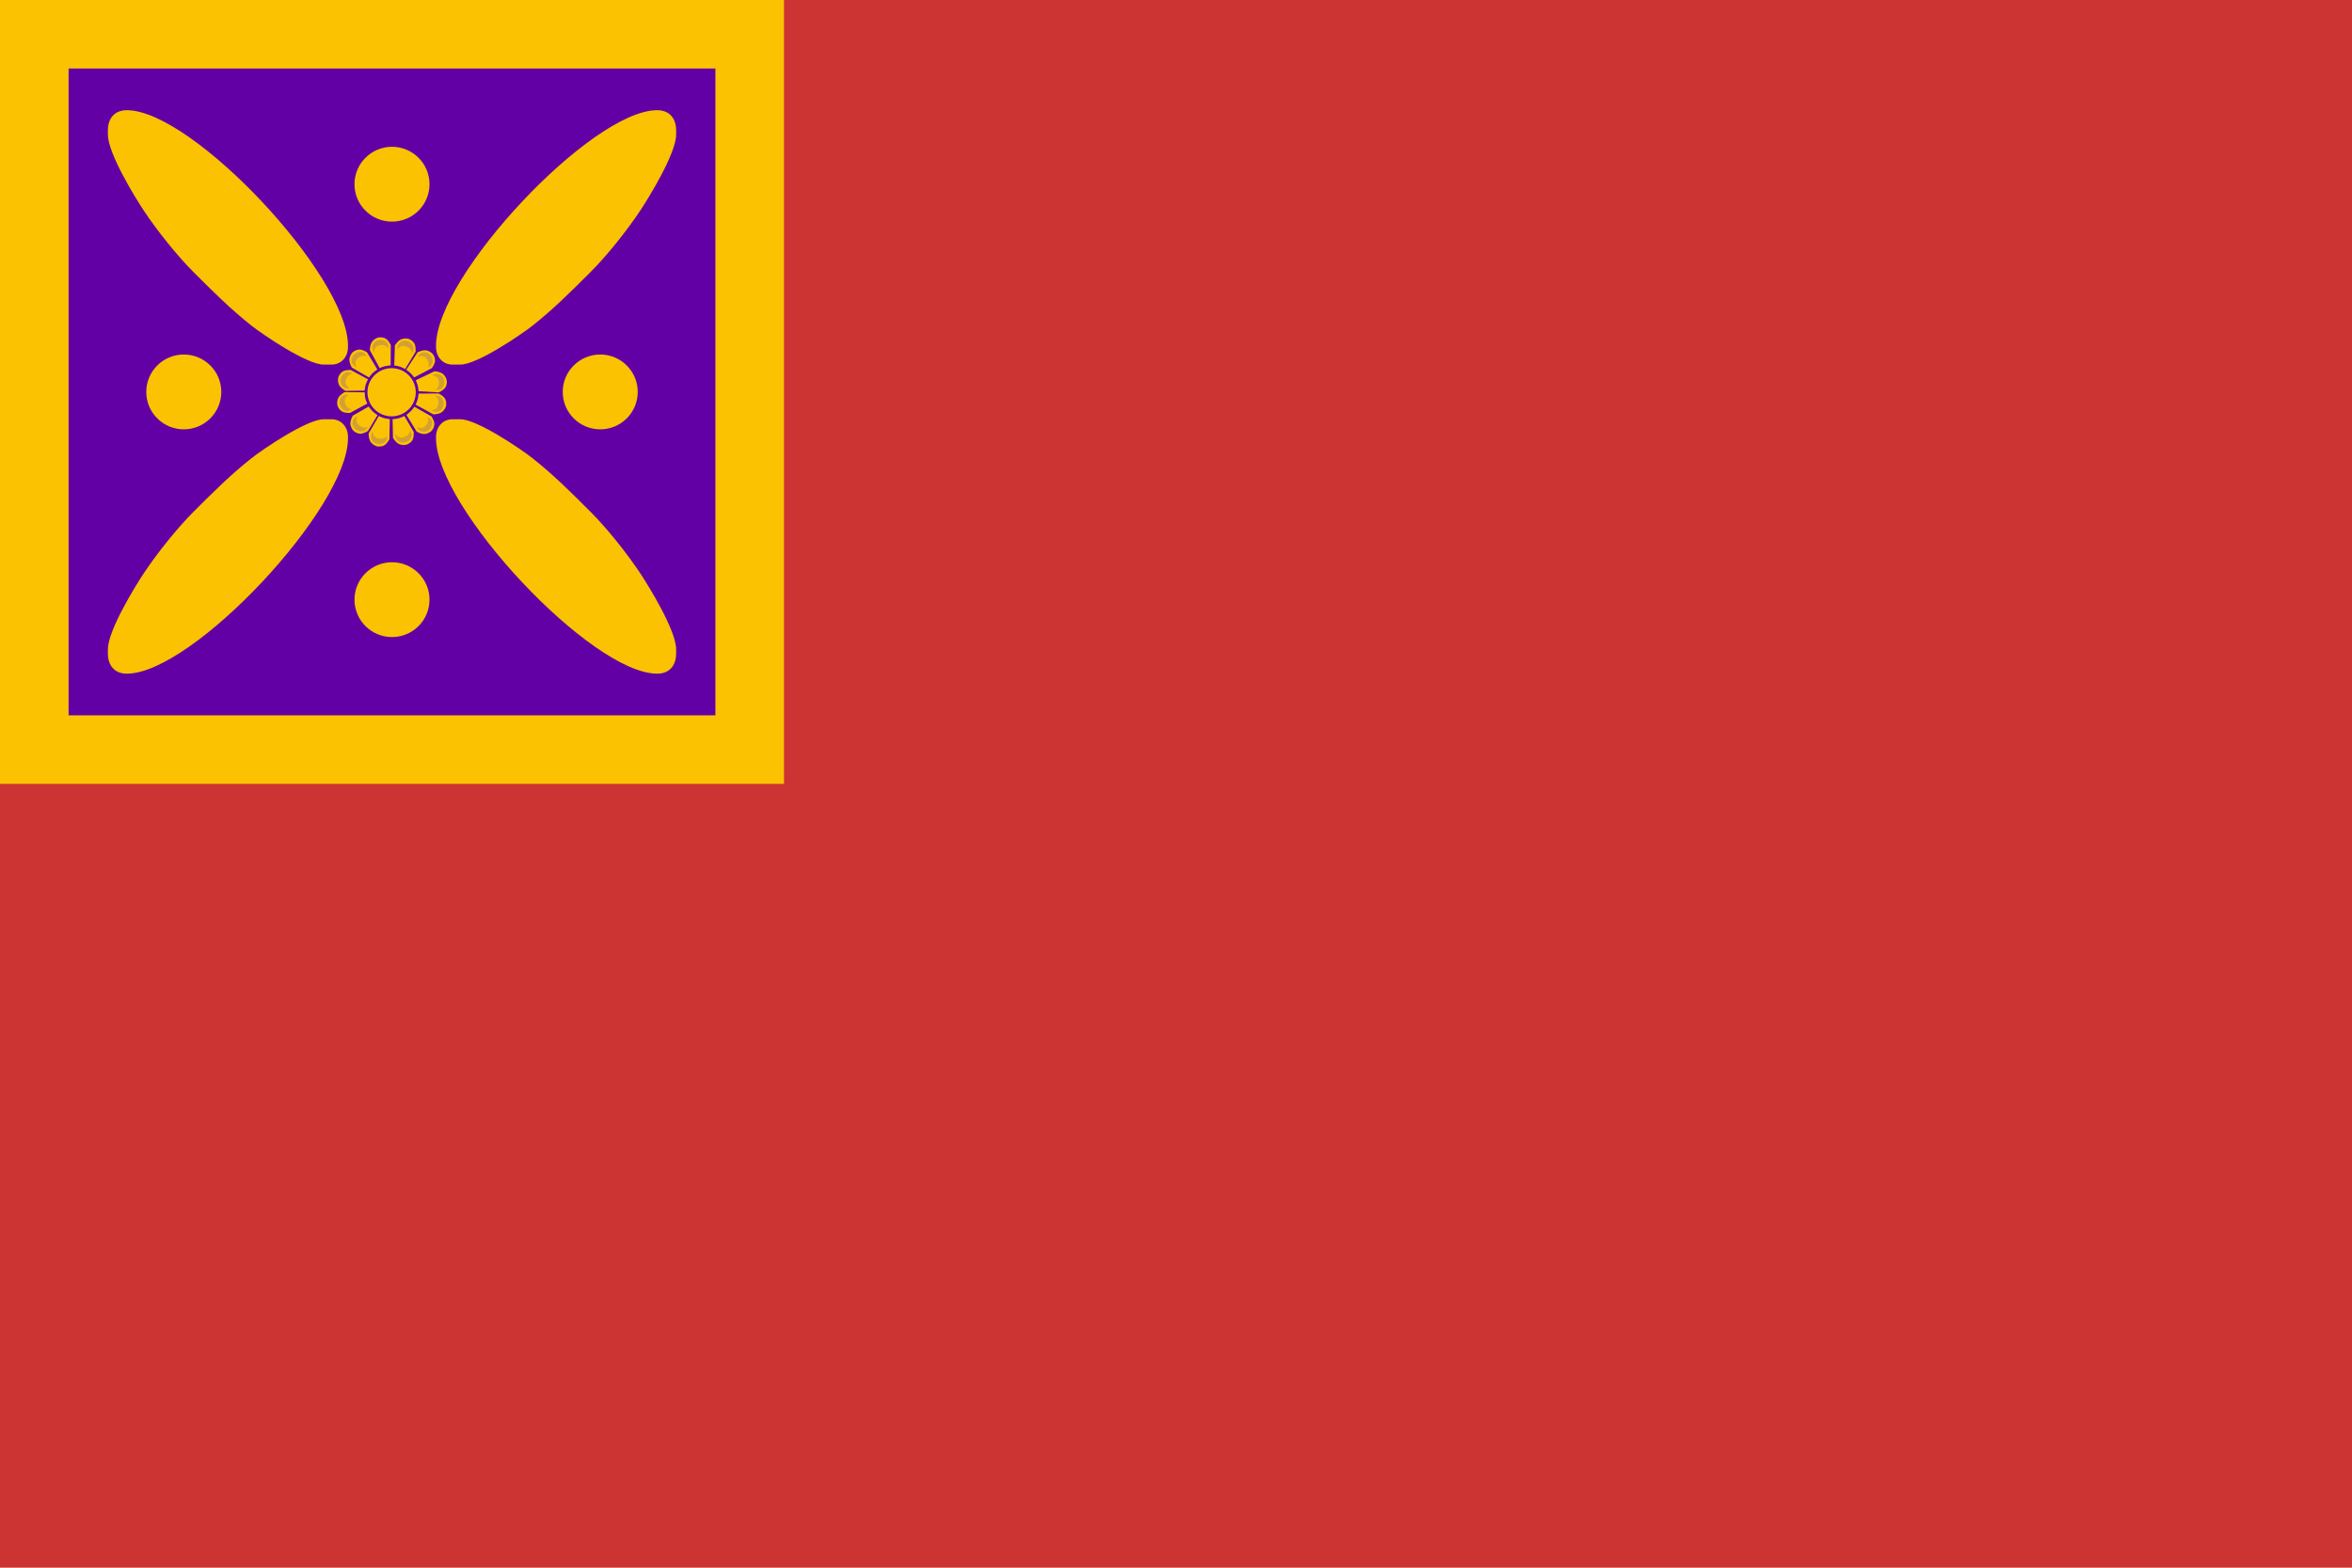
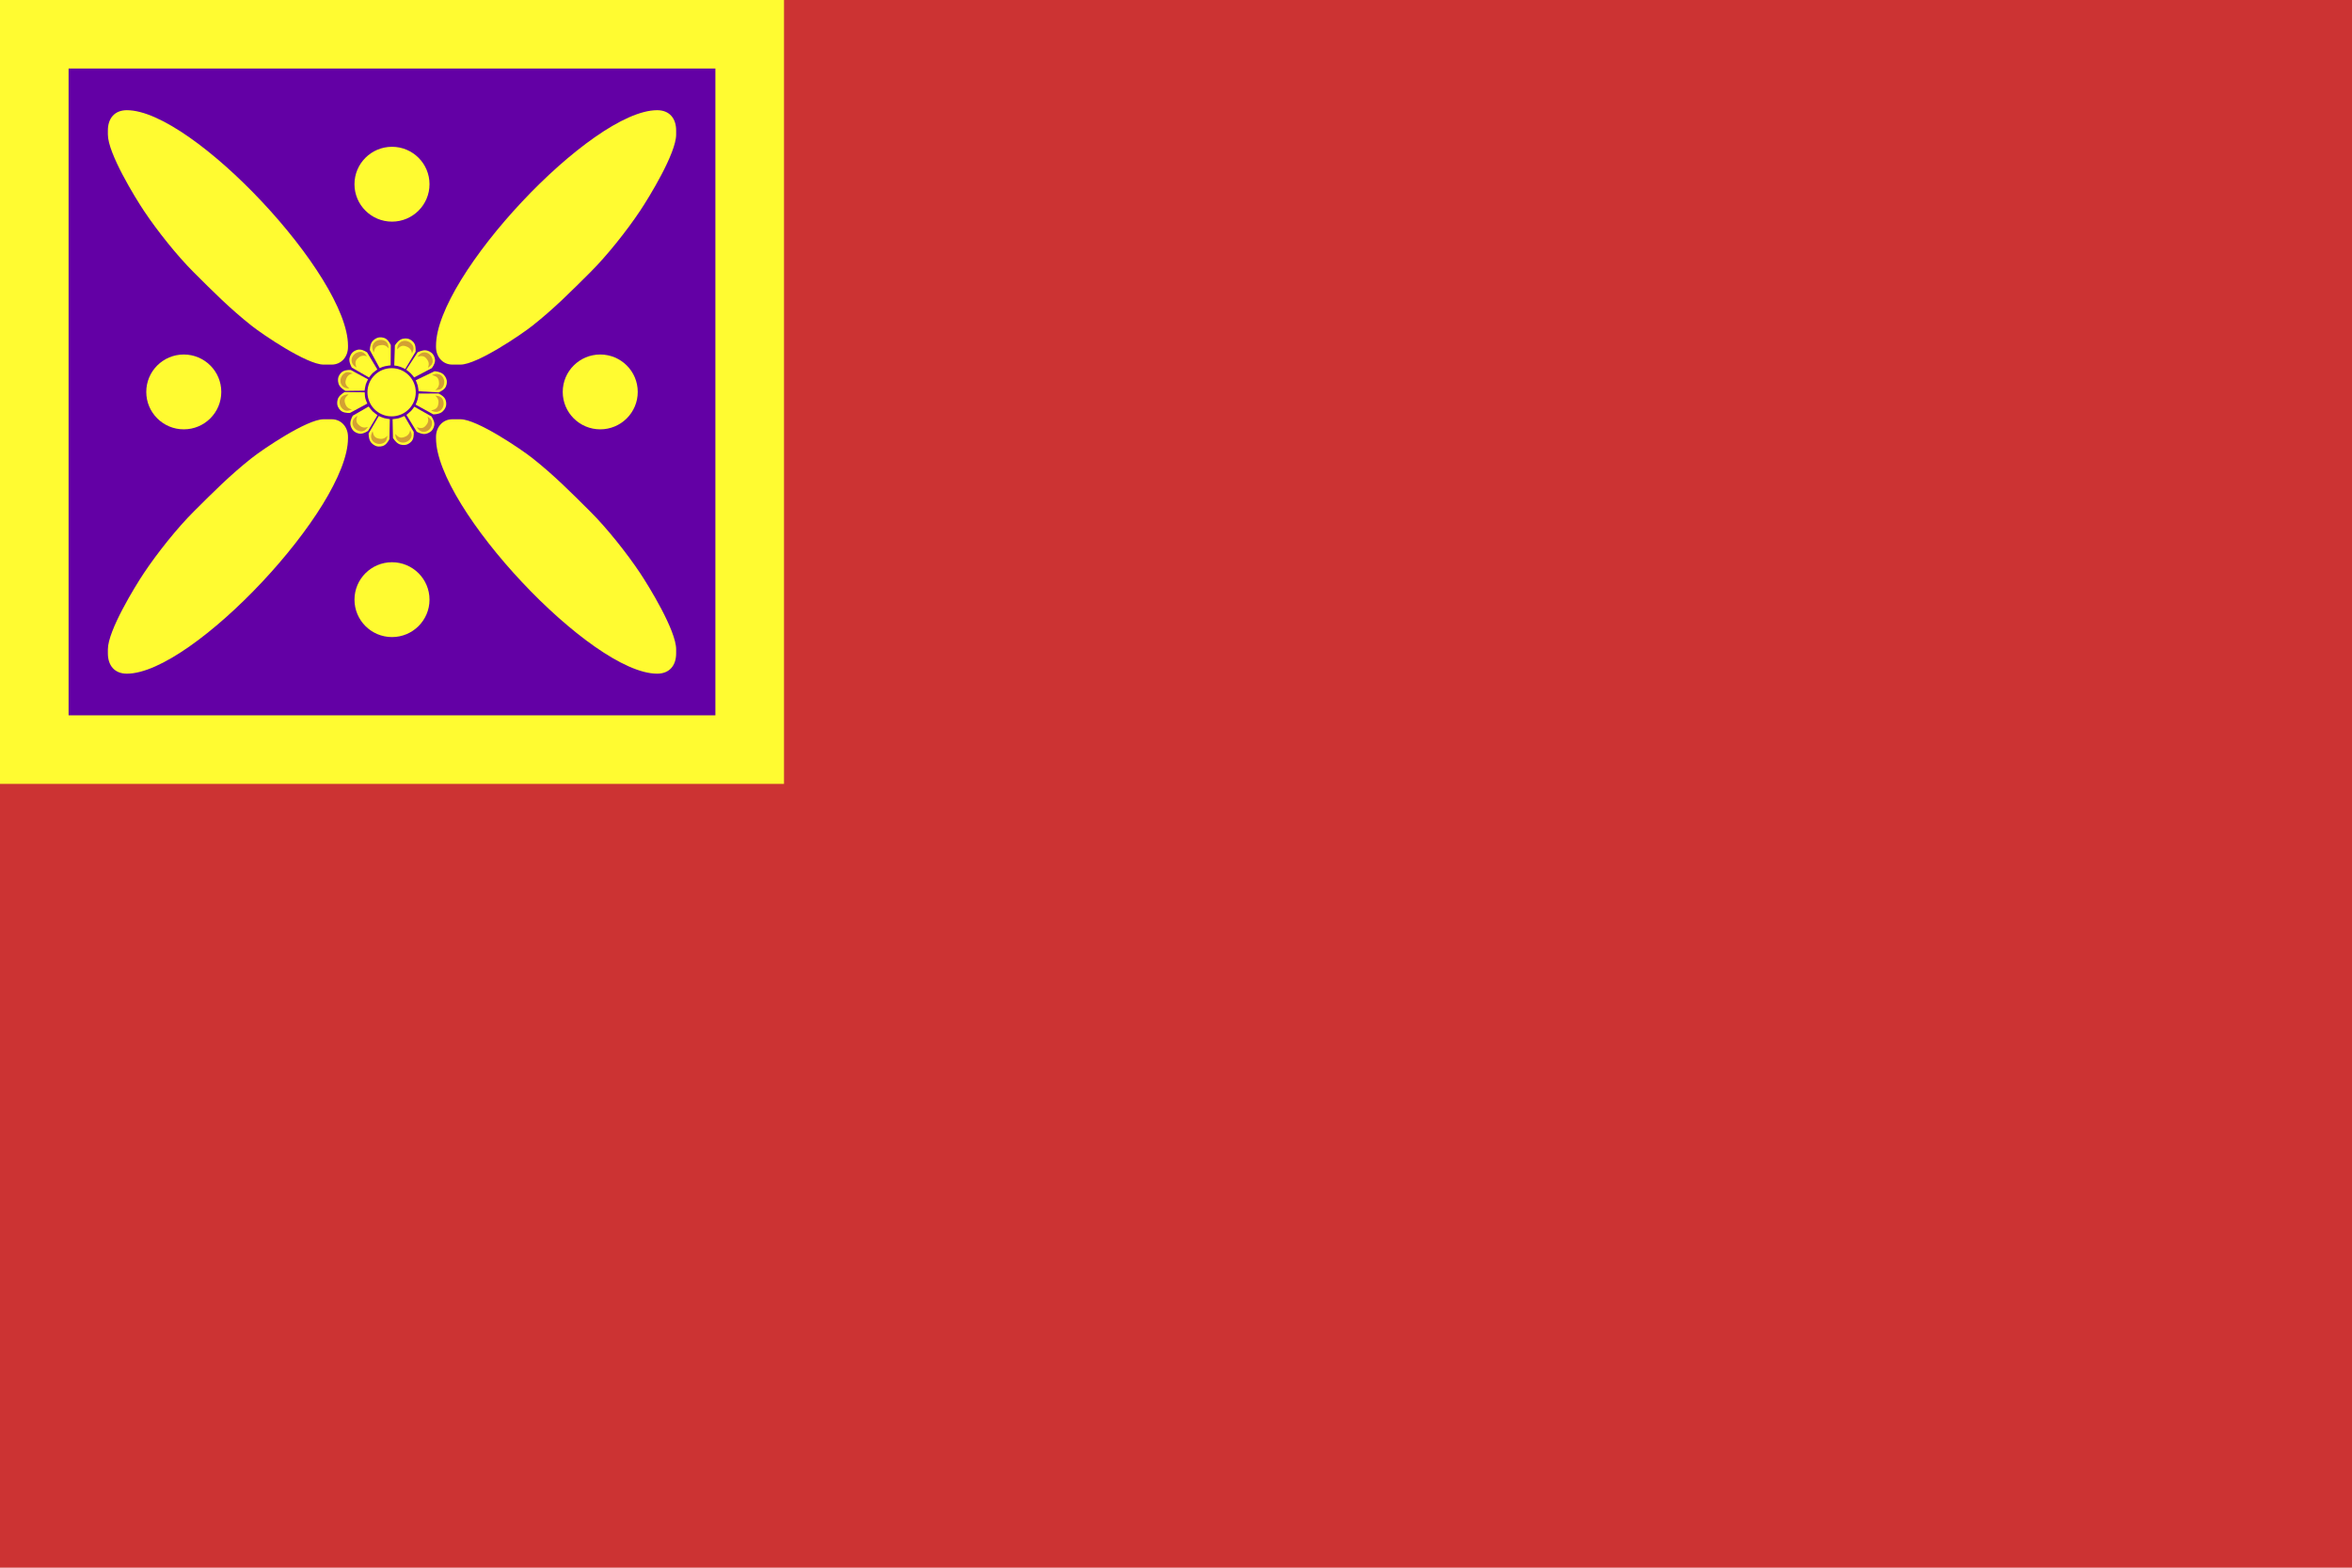
<svg xmlns="http://www.w3.org/2000/svg" width="600" height="400" clip-rule="evenodd" fill-rule="evenodd" image-rendering="optimizeQuality" shape-rendering="geometricPrecision" text-rendering="geometricPrecision" version="1.1" viewBox="0 0 158.751 105.834" xml:space="preserve" id="svg1068">
  <defs id="defs4">
    <style type="text/css" id="style2">
   
    .str0 {stroke:#E3AB17;stroke-width:0.076}
    .str1 {stroke:#8B612D;stroke-width:0.093}
    .fil1 {fill:#652E89}
    .fil5 {fill:#D3A033}
    .fil4 {fill:#E3D999}
    .fil3 {fill:#F6C200}
    .fil2 {fill:#FAC200}
    .fil0 {fill:red}
   
  </style>
  </defs>
  <g id="g1044" transform="matrix(0.3,0,0,0.2,-8.731143,-5.820882)" style="stroke-width:1;stroke-miterlimit:4;stroke-dasharray:none">
    <polygon class="fil0" transform="matrix(1.887459,0,0,1.886141,-4.094711,-4.682027)" points="17.589,17.913 17.589,298.47 297.95,298.47 297.95,17.913 " fill="#f00" stroke-width="0.315" id="polygon6" style="fill:#cc3333;fill-opacity:1;stroke-width:0.53;stroke-miterlimit:4;stroke-dasharray:none" />
  </g>
  <g id="g1044-5" transform="matrix(0.1123621,0,0,0.1123621,-3.270167,-3.270234)">
-     <polygon class="fil0" transform="matrix(1.6798,0,0,1.6787,-0.44219,-0.96614)" points="297.95,17.913 17.589,17.913 17.589,298.47 297.95,298.47 " fill="#ff0000" stroke-width="0.315" id="polygon6-3" style="fill:#fac200;fill-opacity:1;stroke:none;stroke-width:3.151;stroke-miterlimit:4;stroke-dasharray:none;stroke-opacity:1" />
+     <polygon class="fil0" transform="matrix(1.6798,0,0,1.6787,-0.44219,-0.96614)" points="297.95,17.913 17.589,17.913 17.589,298.47 297.95,298.47 " fill="#ff0000" stroke-width="0.315" id="polygon6-3" style="fill:#fffb31;fill-opacity:1;stroke:none;stroke-width:3.151;stroke-miterlimit:4;stroke-dasharray:none;stroke-opacity:1" />
    <polygon class="fil1" transform="matrix(1.7059,0,0,1.7099,-4.6546,-5.3519)" points="53.134,53.418 53.134,262.31 262.51,262.31 262.51,53.418 " fill="#681b94" stroke-width="0.31" id="polygon8-1" style="fill:#6300a5;fill-opacity:1;stroke:#6300a5;stroke-width:18.383;stroke-miterlimit:4;stroke-dasharray:none;stroke-opacity:1" />
    <g transform="matrix(1.6736,0,0,1.6698,0.72041,1.89)" stroke-width="0.317" id="g1042-8">
      <g fill="#fffb31" stroke-width="0.317" id="g1032-5">
-         <path d="m 148.72,143.08 c 0,0 -1.306,-0.897 -2.504,-1 -1.198,-0.103 -2.287,0.588 -2.744,1.044 -0.457,0.455 -1.166,1.556 -1.112,2.798 0.054,1.242 0.871,2.626 0.871,2.626 2.056,1.192 4.112,2.384 6.168,3.576 0.474,-0.577 0.836,-1.123 1.294,-1.566 0.487,-0.472 1.075,-0.837 1.698,-1.325 z" id="path1008-4" style="fill:#fac200;fill-opacity:1" />
-         <path d="m 174.38,157.49 c 0,0 1.476,-0.575 2.236,-1.506 0.759,-0.932 0.801,-2.221 0.682,-2.856 -0.119,-0.634 -0.629,-1.839 -1.687,-2.494 -1.057,-0.654 -2.661,-0.758 -2.661,-0.758 -2.254,1.082 -4.509,2.164 -6.763,3.246 0.236,0.632 0.543,1.243 0.71,1.897 0.171,0.666 0.199,1.361 0.298,2.041 z" id="path1010-1" style="fill:#fac200;fill-opacity:1" />
-         <path d="m 166.13,142.86 c 0,0 0.153,-1.606 -0.323,-2.71 -0.475,-1.104 -1.6,-1.737 -2.217,-1.924 -0.618,-0.187 -1.922,-0.291 -2.991,0.344 -1.068,0.635 -1.901,2.01 -1.901,2.01 -0.076,2.405 -0.152,4.811 -0.227,7.216 1.78,0.196 2.562,0.621 3.928,1.289 z" id="path1012-0" style="fill:#fac200;fill-opacity:1" />
-         <path d="m 171.96,148.75 -6.351,3.345 c -0.418,-0.496 -0.788,-1.036 -1.253,-1.488 -0.487,-0.475 -1.059,-0.854 -1.589,-1.281 1.366,-2.089 2.731,-4.179 4.096,-6.268 0,0 1.406,-0.732 2.632,-0.72 1.226,0.012 2.273,0.768 2.697,1.242 0.425,0.474 1.048,1.584 0.883,2.758 -0.164,1.174 -1.116,2.413 -1.116,2.413 z" id="path1014-2" style="fill:#fac200;fill-opacity:1" />
-         <path d="m 142.86,149.43 6.204,3.356 c -0.269,0.594 -0.615,1.158 -0.806,1.781 -0.228,0.743 -0.293,1.527 -0.439,2.29 -2.292,0.026 -4.585,0.053 -6.878,0.079 0,0 -1.41,-0.771 -2.091,-1.811 -0.682,-1.04 -0.636,-2.347 -0.476,-2.973 0.16,-0.626 0.743,-1.776 1.824,-2.301 1.082,-0.524 2.663,-0.421 2.663,-0.421 z" id="path1016-4" style="fill:#fac200;fill-opacity:1" />
-         <path d="m 157.23,140.45 -0.062,7.305 c -1.473,0.207 -2.345,0.242 -3.937,0.998 l -3.532,-6.484 c 0,0 0.021,-1.607 0.621,-2.696 0.599,-1.089 1.776,-1.661 2.404,-1.813 0.628,-0.152 1.917,-0.176 2.887,0.535 0.97,0.711 1.619,2.155 1.619,2.155 z" id="path1018-3" style="fill:#fac200;fill-opacity:1" />
-         <path d="m 149.07,171.34 c 0,0 -1.306,0.897 -2.503,1 -1.198,0.103 -2.287,-0.588 -2.744,-1.044 -0.458,-0.455 -1.166,-1.556 -1.112,-2.798 0.054,-1.242 0.871,-2.626 0.871,-2.626 1.896,-1.099 3.792,-2.198 5.688,-3.298 0.467,0.571 0.874,1.197 1.402,1.711 0.539,0.525 1.186,0.927 1.779,1.39 z" id="path1020-2" style="fill:#fac200;fill-opacity:1" />
-         <path d="m 174.37,157.88 c 0,0 1.442,0.656 2.148,1.629 0.706,0.973 0.677,2.262 0.522,2.889 -0.154,0.627 -0.731,1.802 -1.823,2.396 -1.092,0.594 -2.699,0.609 -2.699,0.609 -2.123,-1.169 -4.246,-2.338 -6.369,-3.506 0.246,-0.655 0.56,-1.29 0.738,-1.966 0.173,-0.659 0.207,-1.347 0.311,-2.021 z" id="path1022-6" style="fill:#fac200;fill-opacity:1" />
-         <path d="m 165.45,171.72 c 0,0 0.152,1.577 -0.338,2.674 -0.49,1.098 -1.622,1.717 -2.242,1.896 -0.62,0.18 -1.926,0.267 -2.986,-0.382 -1.06,-0.649 -1.876,-2.034 -1.876,-2.034 -0.044,-2.248 -0.089,-4.496 -0.134,-6.744 0.709,-0.107 1.435,-0.134 2.126,-0.321 0.729,-0.197 1.407,-0.551 2.11,-0.826 z" id="path1024-3" style="fill:#fac200;fill-opacity:1" />
-         <path d="m 171.81,166.12 -6.13,-3.478 c -0.372,0.482 -0.694,1.008 -1.117,1.446 -0.528,0.547 -1.148,0.999 -1.723,1.498 1.232,2.022 2.465,4.043 3.696,6.065 0,0 1.382,0.775 2.608,0.802 1.226,0.027 2.295,-0.696 2.735,-1.156 0.439,-0.461 1.097,-1.55 0.969,-2.729 -0.128,-1.179 -1.04,-2.447 -1.04,-2.447 z" id="path1026-6" style="fill:#fac200;fill-opacity:1" />
-         <path d="m 142.57,164.88 6.221,-3.365 c -0.242,-0.655 -0.572,-1.284 -0.728,-1.965 -0.156,-0.683 -0.134,-1.396 -0.201,-2.093 -2.404,-0.027 -4.808,-0.055 -7.212,-0.083 0,0 -1.41,0.772 -2.092,1.811 -0.682,1.039 -0.636,2.347 -0.476,2.973 0.16,0.625 0.743,1.776 1.824,2.3 1.082,0.524 2.663,0.422 2.663,0.422 z" id="path1028-2" style="fill:#fac200;fill-opacity:1" />
-         <path d="m 156.74,174.3 0.136,-7.189 c -0.671,-0.117 -1.358,-0.164 -2.013,-0.351 -0.672,-0.191 -1.298,-0.517 -1.947,-0.776 -1.218,2.097 -2.436,4.194 -3.654,6.292 0,0 -0.022,1.607 0.547,2.712 0.569,1.105 1.73,1.709 2.353,1.878 0.623,0.169 1.912,0.228 2.901,-0.456 0.989,-0.684 1.678,-2.11 1.678,-2.11 z" id="path1030-6" style="fill:#fac200;fill-opacity:1" />
+         <path d="m 148.72,143.08 c 0,0 -1.306,-0.897 -2.504,-1 -1.198,-0.103 -2.287,0.588 -2.744,1.044 -0.457,0.455 -1.166,1.556 -1.112,2.798 0.054,1.242 0.871,2.626 0.871,2.626 2.056,1.192 4.112,2.384 6.168,3.576 0.474,-0.577 0.836,-1.123 1.294,-1.566 0.487,-0.472 1.075,-0.837 1.698,-1.325 z" id="path1008-4" style="fill:#fffb31;fill-opacity:1" />
+         <path d="m 174.38,157.49 c 0,0 1.476,-0.575 2.236,-1.506 0.759,-0.932 0.801,-2.221 0.682,-2.856 -0.119,-0.634 -0.629,-1.839 -1.687,-2.494 -1.057,-0.654 -2.661,-0.758 -2.661,-0.758 -2.254,1.082 -4.509,2.164 -6.763,3.246 0.236,0.632 0.543,1.243 0.71,1.897 0.171,0.666 0.199,1.361 0.298,2.041 z" id="path1010-1" style="fill:#fffb31;fill-opacity:1" />
+         <path d="m 166.13,142.86 c 0,0 0.153,-1.606 -0.323,-2.71 -0.475,-1.104 -1.6,-1.737 -2.217,-1.924 -0.618,-0.187 -1.922,-0.291 -2.991,0.344 -1.068,0.635 -1.901,2.01 -1.901,2.01 -0.076,2.405 -0.152,4.811 -0.227,7.216 1.78,0.196 2.562,0.621 3.928,1.289 z" id="path1012-0" style="fill:#fffb31;fill-opacity:1" />
+         <path d="m 171.96,148.75 -6.351,3.345 c -0.418,-0.496 -0.788,-1.036 -1.253,-1.488 -0.487,-0.475 -1.059,-0.854 -1.589,-1.281 1.366,-2.089 2.731,-4.179 4.096,-6.268 0,0 1.406,-0.732 2.632,-0.72 1.226,0.012 2.273,0.768 2.697,1.242 0.425,0.474 1.048,1.584 0.883,2.758 -0.164,1.174 -1.116,2.413 -1.116,2.413 z" id="path1014-2" style="fill:#fffb31;fill-opacity:1" />
+         <path d="m 142.86,149.43 6.204,3.356 c -0.269,0.594 -0.615,1.158 -0.806,1.781 -0.228,0.743 -0.293,1.527 -0.439,2.29 -2.292,0.026 -4.585,0.053 -6.878,0.079 0,0 -1.41,-0.771 -2.091,-1.811 -0.682,-1.04 -0.636,-2.347 -0.476,-2.973 0.16,-0.626 0.743,-1.776 1.824,-2.301 1.082,-0.524 2.663,-0.421 2.663,-0.421 z" id="path1016-4" style="fill:#fffb31;fill-opacity:1" />
+         <path d="m 157.23,140.45 -0.062,7.305 c -1.473,0.207 -2.345,0.242 -3.937,0.998 l -3.532,-6.484 c 0,0 0.021,-1.607 0.621,-2.696 0.599,-1.089 1.776,-1.661 2.404,-1.813 0.628,-0.152 1.917,-0.176 2.887,0.535 0.97,0.711 1.619,2.155 1.619,2.155 z" id="path1018-3" style="fill:#fffb31;fill-opacity:1" />
+         <path d="m 149.07,171.34 c 0,0 -1.306,0.897 -2.503,1 -1.198,0.103 -2.287,-0.588 -2.744,-1.044 -0.458,-0.455 -1.166,-1.556 -1.112,-2.798 0.054,-1.242 0.871,-2.626 0.871,-2.626 1.896,-1.099 3.792,-2.198 5.688,-3.298 0.467,0.571 0.874,1.197 1.402,1.711 0.539,0.525 1.186,0.927 1.779,1.39 z" id="path1020-2" style="fill:#fffb31;fill-opacity:1" />
+         <path d="m 174.37,157.88 c 0,0 1.442,0.656 2.148,1.629 0.706,0.973 0.677,2.262 0.522,2.889 -0.154,0.627 -0.731,1.802 -1.823,2.396 -1.092,0.594 -2.699,0.609 -2.699,0.609 -2.123,-1.169 -4.246,-2.338 -6.369,-3.506 0.246,-0.655 0.56,-1.29 0.738,-1.966 0.173,-0.659 0.207,-1.347 0.311,-2.021 z" id="path1022-6" style="fill:#fffb31;fill-opacity:1" />
+         <path d="m 165.45,171.72 c 0,0 0.152,1.577 -0.338,2.674 -0.49,1.098 -1.622,1.717 -2.242,1.896 -0.62,0.18 -1.926,0.267 -2.986,-0.382 -1.06,-0.649 -1.876,-2.034 -1.876,-2.034 -0.044,-2.248 -0.089,-4.496 -0.134,-6.744 0.709,-0.107 1.435,-0.134 2.126,-0.321 0.729,-0.197 1.407,-0.551 2.11,-0.826 z" id="path1024-3" style="fill:#fffb31;fill-opacity:1" />
+         <path d="m 171.81,166.12 -6.13,-3.478 c -0.372,0.482 -0.694,1.008 -1.117,1.446 -0.528,0.547 -1.148,0.999 -1.723,1.498 1.232,2.022 2.465,4.043 3.696,6.065 0,0 1.382,0.775 2.608,0.802 1.226,0.027 2.295,-0.696 2.735,-1.156 0.439,-0.461 1.097,-1.55 0.969,-2.729 -0.128,-1.179 -1.04,-2.447 -1.04,-2.447 z" id="path1026-6" style="fill:#fffb31;fill-opacity:1" />
+         <path d="m 142.57,164.88 6.221,-3.365 c -0.242,-0.655 -0.572,-1.284 -0.728,-1.965 -0.156,-0.683 -0.134,-1.396 -0.201,-2.093 -2.404,-0.027 -4.808,-0.055 -7.212,-0.083 0,0 -1.41,0.772 -2.092,1.811 -0.682,1.039 -0.636,2.347 -0.476,2.973 0.16,0.625 0.743,1.776 1.824,2.3 1.082,0.524 2.663,0.422 2.663,0.422 z" id="path1028-2" style="fill:#fffb31;fill-opacity:1" />
+         <path d="m 156.74,174.3 0.136,-7.189 c -0.671,-0.117 -1.358,-0.164 -2.013,-0.351 -0.672,-0.191 -1.298,-0.517 -1.947,-0.776 -1.218,2.097 -2.436,4.194 -3.654,6.292 0,0 -0.022,1.607 0.547,2.712 0.569,1.105 1.73,1.709 2.353,1.878 0.623,0.169 1.912,0.228 2.901,-0.456 0.989,-0.684 1.678,-2.11 1.678,-2.11 z" id="path1030-6" style="fill:#fffb31;fill-opacity:1" />
      </g>
      <path d="m 151.88,157.44 c 0,-3.114 2.525,-5.639 5.639,-5.639 3.114,0 5.639,2.525 5.639,5.639 0,3.114 -2.525,5.639 -5.639,5.639 -3.114,0 -5.639,-2.525 -5.639,-5.639 z" fill="#e3d999" stroke-width="0.317" id="path1034-1" />
-       <path d="m 157.52,166.11 c -4.789,0 -8.671,-3.882 -8.671,-8.671 0,-4.789 3.882,-8.671 8.671,-8.671 4.788,0 8.671,3.882 8.671,8.671 0,4.789 -3.883,8.671 -8.671,8.671 z" fill="#fffb31" stroke-width="0.317" id="path1036-9" style="fill:#fac200;fill-opacity:1" />
+       <path d="m 157.52,166.11 c -4.789,0 -8.671,-3.882 -8.671,-8.671 0,-4.789 3.882,-8.671 8.671,-8.671 4.788,0 8.671,3.882 8.671,8.671 0,4.789 -3.883,8.671 -8.671,8.671 z" fill="#fffb31" stroke-width="0.317" id="path1036-9" style="fill:#fffb31;fill-opacity:1" />
      <path d="m 162.56,157.44 c 0,-2.782 -2.256,-5.039 -5.038,-5.039 -2.782,0 -5.039,2.256 -5.039,5.039 0,2.782 2.256,5.039 5.039,5.039 2.782,0 5.038,-2.256 5.038,-5.039 z" fill-opacity="0" id="path1038-7" />
      <path class="fil5" d="m 143.58,150.68 c -1.02,-0.39 -1.518,-0.581 -2.21,-0.429 -0.97,0.214 -1.685,1.088 -1.993,1.858 -0.705,1.762 0.136,4.014 2.975,3.955 -0.987,-0.873 -1.767,-1.605 -1.216,-3.195 0.229,-0.661 0.595,-1.835 2.444,-2.189 z m 5.121,-6.165 c -0.677,-0.856 -1.008,-1.276 -1.68,-1.499 -0.943,-0.312 -2.004,0.073 -2.663,0.577 -1.507,1.154 -1.936,3.519 0.534,4.921 -0.401,-1.255 -0.697,-2.283 0.589,-3.367 0.534,-0.451 1.45,-1.272 3.22,-0.632 z m -5.418,19.106 c -1.02,0.389 -1.519,0.581 -2.21,0.428 -0.97,-0.214 -1.685,-1.088 -1.993,-1.858 -0.704,-1.762 0.136,-4.014 2.976,-3.955 -0.987,0.873 -1.768,1.605 -1.217,3.195 0.229,0.661 0.596,1.835 2.444,2.189 z m 5.76,6.28 c -0.678,0.856 -1.008,1.276 -1.68,1.498 -0.943,0.312 -2.004,-0.073 -2.663,-0.577 -1.506,-1.153 -1.937,-3.519 0.534,-4.921 -0.401,1.255 -0.697,2.283 0.589,3.368 0.534,0.451 1.45,1.272 3.22,0.632 z m 6.963,3.158 c -0.163,1.079 -0.242,1.608 -0.715,2.135 -0.664,0.739 -1.776,0.931 -2.598,0.82 -1.881,-0.254 -3.427,-2.094 -1.978,-4.537 0.274,1.289 0.527,2.329 2.182,2.632 0.688,0.126 1.891,0.385 3.109,-1.049 z m 8.179,-2.019 c 0.422,1.008 0.628,1.5 0.498,2.195 -0.183,0.977 -1.035,1.718 -1.794,2.05 -1.739,0.76 -4.016,-0.009 -4.047,-2.85 0.903,0.959 1.66,1.716 3.231,1.116 0.653,-0.25 1.816,-0.653 2.112,-2.511 z m 6.217,-4.867 c 0.859,0.649 1.28,0.966 1.514,1.624 0.328,0.923 -0.029,1.978 -0.512,2.638 -1.105,1.511 -3.428,1.986 -4.864,-0.42 1.246,0.368 2.267,0.638 3.308,-0.653 0.433,-0.537 1.223,-1.458 0.553,-3.188 z m 2.753,-7.529 c 1.083,0.138 1.613,0.205 2.151,0.666 0.754,0.646 0.971,1.754 0.879,2.578 -0.211,1.886 -2.015,3.475 -4.491,2.082 1.282,-0.304 2.316,-0.581 2.581,-2.242 0.111,-0.691 0.341,-1.899 -1.121,-3.084 z m 0.057,-1.996 c 1.089,-0.078 1.622,-0.115 2.184,-0.545 0.789,-0.604 1.068,-1.698 1.022,-2.526 -0.105,-1.895 -1.819,-3.581 -4.368,-2.328 1.263,0.375 2.28,0.709 2.452,2.382 0.072,0.696 0.235,1.915 -1.291,3.017 z m -2.662,-8.012 c 0.879,-0.622 1.31,-0.925 1.564,-1.576 0.357,-0.912 0.034,-1.978 -0.428,-2.652 -1.057,-1.545 -3.364,-2.092 -4.874,0.267 1.257,-0.329 2.286,-0.567 3.286,0.757 0.416,0.55 1.177,1.495 0.453,3.204 z m -5.712,-5.155 c 0.434,-1.002 0.647,-1.492 0.526,-2.189 -0.171,-0.978 -1.012,-1.731 -1.768,-2.073 -1.729,-0.782 -4.016,-0.042 -4.083,2.798 0.916,-0.947 1.682,-1.694 3.245,-1.074 0.65,0.258 1.807,0.676 2.08,2.538 z m -8.376,-1.826 c -0.134,-1.083 -0.198,-1.614 -0.656,-2.153 -0.643,-0.757 -1.75,-0.979 -2.575,-0.891 -1.887,0.203 -3.483,2 -2.101,4.481 0.309,-1.281 0.591,-2.313 2.253,-2.571 0.691,-0.107 1.9,-0.333 3.079,1.134 z" fill="#ffb825" stroke-width="0.317" id="path1040-8" />
    </g>
  </g>
-   <g transform="matrix(0.1123621,0,0,0.1123621,-3.272011,-3.208916)" fill="#fffb31" stroke-width="0.529" id="g1056-8" style="fill:#fac200;fill-opacity:1">
-     <path d="m 93.922,418.68 v 2.439 c 0,7.226 3.964,12.196 11.408,12.196 39.499,0 132.83,-99.665 132.83,-141.47 v -0.813 c 0,-6.043 -4.167,-10.57 -9.779,-10.57 h -4.889 c -9.974,0 -36.498,18.01 -43.336,23.432 -13.061,10.356 -22.989,20.411 -34.692,32.058 -9.906,9.859 -21.912,24.944 -29.864,36.873 -5.399,8.099 -21.677,34.634 -21.677,45.856 z" id="path1046-0" style="fill:#fac200;fill-opacity:1" />
-     <g clip-rule="evenodd" fill-rule="evenodd" shape-rendering="geometricPrecision" id="g1054-2" style="fill:#fac200;fill-opacity:1">
-       <path d="m 93.922,109.4 v -2.439 c 0,-7.226 3.964,-12.196 11.408,-12.196 39.499,0 132.83,99.665 132.83,141.47 v 0.813 c 0,6.043 -4.167,10.57 -9.779,10.57 h -4.889 c -9.974,0 -36.498,-18.01 -43.336,-23.432 -13.061,-10.356 -22.989,-20.411 -34.692,-32.058 -9.906,-9.859 -21.912,-24.944 -29.864,-36.873 -5.399,-8.099 -21.677,-34.634 -21.677,-45.856 z" image-rendering="optimizeQuality" id="path1048-4" style="fill:#fac200;fill-opacity:1" />
-       <path d="m 435.28,418.68 v 2.439 c 0,7.226 -3.964,12.196 -11.408,12.196 -39.499,0 -132.83,-99.665 -132.83,-141.47 v -0.813 c 0,-6.043 4.167,-10.57 9.779,-10.57 h 4.889 c 9.974,0 36.498,18.01 43.336,23.432 13.061,10.356 22.989,20.411 34.692,32.058 9.906,9.859 21.912,24.944 29.864,36.873 5.399,8.099 21.677,34.634 21.677,45.856 z" image-rendering="optimizeQuality" id="path1050-3" style="fill:#fac200;fill-opacity:1" />
-       <path d="m 435.28,109.4 v -2.439 c 0,-7.226 -3.964,-12.196 -11.408,-12.196 -39.499,0 -132.83,99.665 -132.83,141.47 v 0.813 c 0,6.043 4.167,10.57 9.779,10.57 h 4.889 c 9.974,0 36.498,-18.01 43.336,-23.432 13.061,-10.356 22.989,-20.411 34.692,-32.058 9.906,-9.859 21.912,-24.944 29.864,-36.873 5.399,-8.099 21.677,-34.634 21.677,-45.856 z" image-rendering="optimizeQuality" id="path1052-5" style="fill:#fac200;fill-opacity:1" />
+   <g transform="matrix(0.1123621,0,0,0.1123621,-3.272011,-3.208916)" fill="#fffb31" stroke-width="0.529" id="g1056-8" style="fill:#fffb31;fill-opacity:1">
+     <path d="m 93.922,418.68 v 2.439 c 0,7.226 3.964,12.196 11.408,12.196 39.499,0 132.83,-99.665 132.83,-141.47 v -0.813 c 0,-6.043 -4.167,-10.57 -9.779,-10.57 h -4.889 c -9.974,0 -36.498,18.01 -43.336,23.432 -13.061,10.356 -22.989,20.411 -34.692,32.058 -9.906,9.859 -21.912,24.944 -29.864,36.873 -5.399,8.099 -21.677,34.634 -21.677,45.856 z" id="path1046-0" style="fill:#fffb31;fill-opacity:1" />
+     <g clip-rule="evenodd" fill-rule="evenodd" shape-rendering="geometricPrecision" id="g1054-2" style="fill:#fffb31;fill-opacity:1">
+       <path d="m 93.922,109.4 v -2.439 c 0,-7.226 3.964,-12.196 11.408,-12.196 39.499,0 132.83,99.665 132.83,141.47 v 0.813 c 0,6.043 -4.167,10.57 -9.779,10.57 h -4.889 c -9.974,0 -36.498,-18.01 -43.336,-23.432 -13.061,-10.356 -22.989,-20.411 -34.692,-32.058 -9.906,-9.859 -21.912,-24.944 -29.864,-36.873 -5.399,-8.099 -21.677,-34.634 -21.677,-45.856 z" image-rendering="optimizeQuality" id="path1048-4" style="fill:#fffb31;fill-opacity:1" />
+       <path d="m 435.28,418.68 v 2.439 c 0,7.226 -3.964,12.196 -11.408,12.196 -39.499,0 -132.83,-99.665 -132.83,-141.47 v -0.813 c 0,-6.043 4.167,-10.57 9.779,-10.57 h 4.889 c 9.974,0 36.498,18.01 43.336,23.432 13.061,10.356 22.989,20.411 34.692,32.058 9.906,9.859 21.912,24.944 29.864,36.873 5.399,8.099 21.677,34.634 21.677,45.856 z" image-rendering="optimizeQuality" id="path1050-3" style="fill:#fffb31;fill-opacity:1" />
+       <path d="m 435.28,109.4 v -2.439 c 0,-7.226 -3.964,-12.196 -11.408,-12.196 -39.499,0 -132.83,99.665 -132.83,141.47 v 0.813 c 0,6.043 4.167,10.57 9.779,10.57 h 4.889 c 9.974,0 36.498,-18.01 43.336,-23.432 13.061,-10.356 22.989,-20.411 34.692,-32.058 9.906,-9.859 21.912,-24.944 29.864,-36.873 5.399,-8.099 21.677,-34.634 21.677,-45.856 z" image-rendering="optimizeQuality" id="path1052-5" style="fill:#fffb31;fill-opacity:1" />
    </g>
  </g>
-   <path d="m 28.99,12.436 c 0,-1.395 -1.134,-2.526 -2.532,-2.526 -1.398,0 -2.532,1.131 -2.532,2.526 0,1.395 1.134,2.526 2.532,2.526 1.398,0 2.532,-1.131 2.532,-2.526 z" fill="#fffb31" stroke-width="0.059" id="path1058-4" style="fill:#fac200;fill-opacity:1" />
-   <g clip-rule="evenodd" fill="#fffb31" fill-rule="evenodd" shape-rendering="geometricPrecision" stroke-width="0.529" id="g1066-7" transform="matrix(0.1123621,0,0,0.1123621,-3.270167,-3.270234)" style="fill:#fac200;fill-opacity:1">
-     <path d="m 287.11,389.39 c 0,12.413 -10.09,22.48 -22.53,22.48 -12.441,0 -22.531,-10.067 -22.531,-22.48 0,-12.413 10.09,-22.48 22.531,-22.48 12.44,0 22.53,10.067 22.53,22.48 z" image-rendering="optimizeQuality" id="path1060-8" style="fill:#fac200;fill-opacity:1" />
-     <path d="m 389.67,287.06 c 12.441,0 22.531,-10.067 22.531,-22.479 0,-12.413 -10.09,-22.48 -22.531,-22.48 -12.441,0 -22.531,10.067 -22.531,22.48 0,12.412 10.09,22.479 22.531,22.479 z" image-rendering="optimizeQuality" id="path1062-2" style="fill:#fac200;fill-opacity:1" />
-     <path d="m 139.5,287.06 c -12.441,0 -22.531,-10.067 -22.531,-22.479 0,-12.413 10.09,-22.48 22.531,-22.48 12.441,0 22.531,10.067 22.531,22.48 0,12.412 -10.09,22.479 -22.531,22.479 z" image-rendering="optimizeQuality" id="path1064-1" style="fill:#fac200;fill-opacity:1" />
+   <path d="m 28.99,12.436 c 0,-1.395 -1.134,-2.526 -2.532,-2.526 -1.398,0 -2.532,1.131 -2.532,2.526 0,1.395 1.134,2.526 2.532,2.526 1.398,0 2.532,-1.131 2.532,-2.526 z" fill="#fffb31" stroke-width="0.059" id="path1058-4" style="fill:#fffb31;fill-opacity:1" />
+   <g clip-rule="evenodd" fill="#fffb31" fill-rule="evenodd" shape-rendering="geometricPrecision" stroke-width="0.529" id="g1066-7" transform="matrix(0.1123621,0,0,0.1123621,-3.270167,-3.270234)" style="fill:#fffb31;fill-opacity:1">
+     <path d="m 287.11,389.39 c 0,12.413 -10.09,22.48 -22.53,22.48 -12.441,0 -22.531,-10.067 -22.531,-22.48 0,-12.413 10.09,-22.48 22.531,-22.48 12.44,0 22.53,10.067 22.53,22.48 z" image-rendering="optimizeQuality" id="path1060-8" style="fill:#fffb31;fill-opacity:1" />
+     <path d="m 389.67,287.06 c 12.441,0 22.531,-10.067 22.531,-22.479 0,-12.413 -10.09,-22.48 -22.531,-22.48 -12.441,0 -22.531,10.067 -22.531,22.48 0,12.412 10.09,22.479 22.531,22.479 z" image-rendering="optimizeQuality" id="path1062-2" style="fill:#fffb31;fill-opacity:1" />
+     <path d="m 139.5,287.06 c -12.441,0 -22.531,-10.067 -22.531,-22.479 0,-12.413 10.09,-22.48 22.531,-22.48 12.441,0 22.531,10.067 22.531,22.48 0,12.412 -10.09,22.479 -22.531,22.479 z" image-rendering="optimizeQuality" id="path1064-1" style="fill:#fffb31;fill-opacity:1" />
  </g>
</svg>
